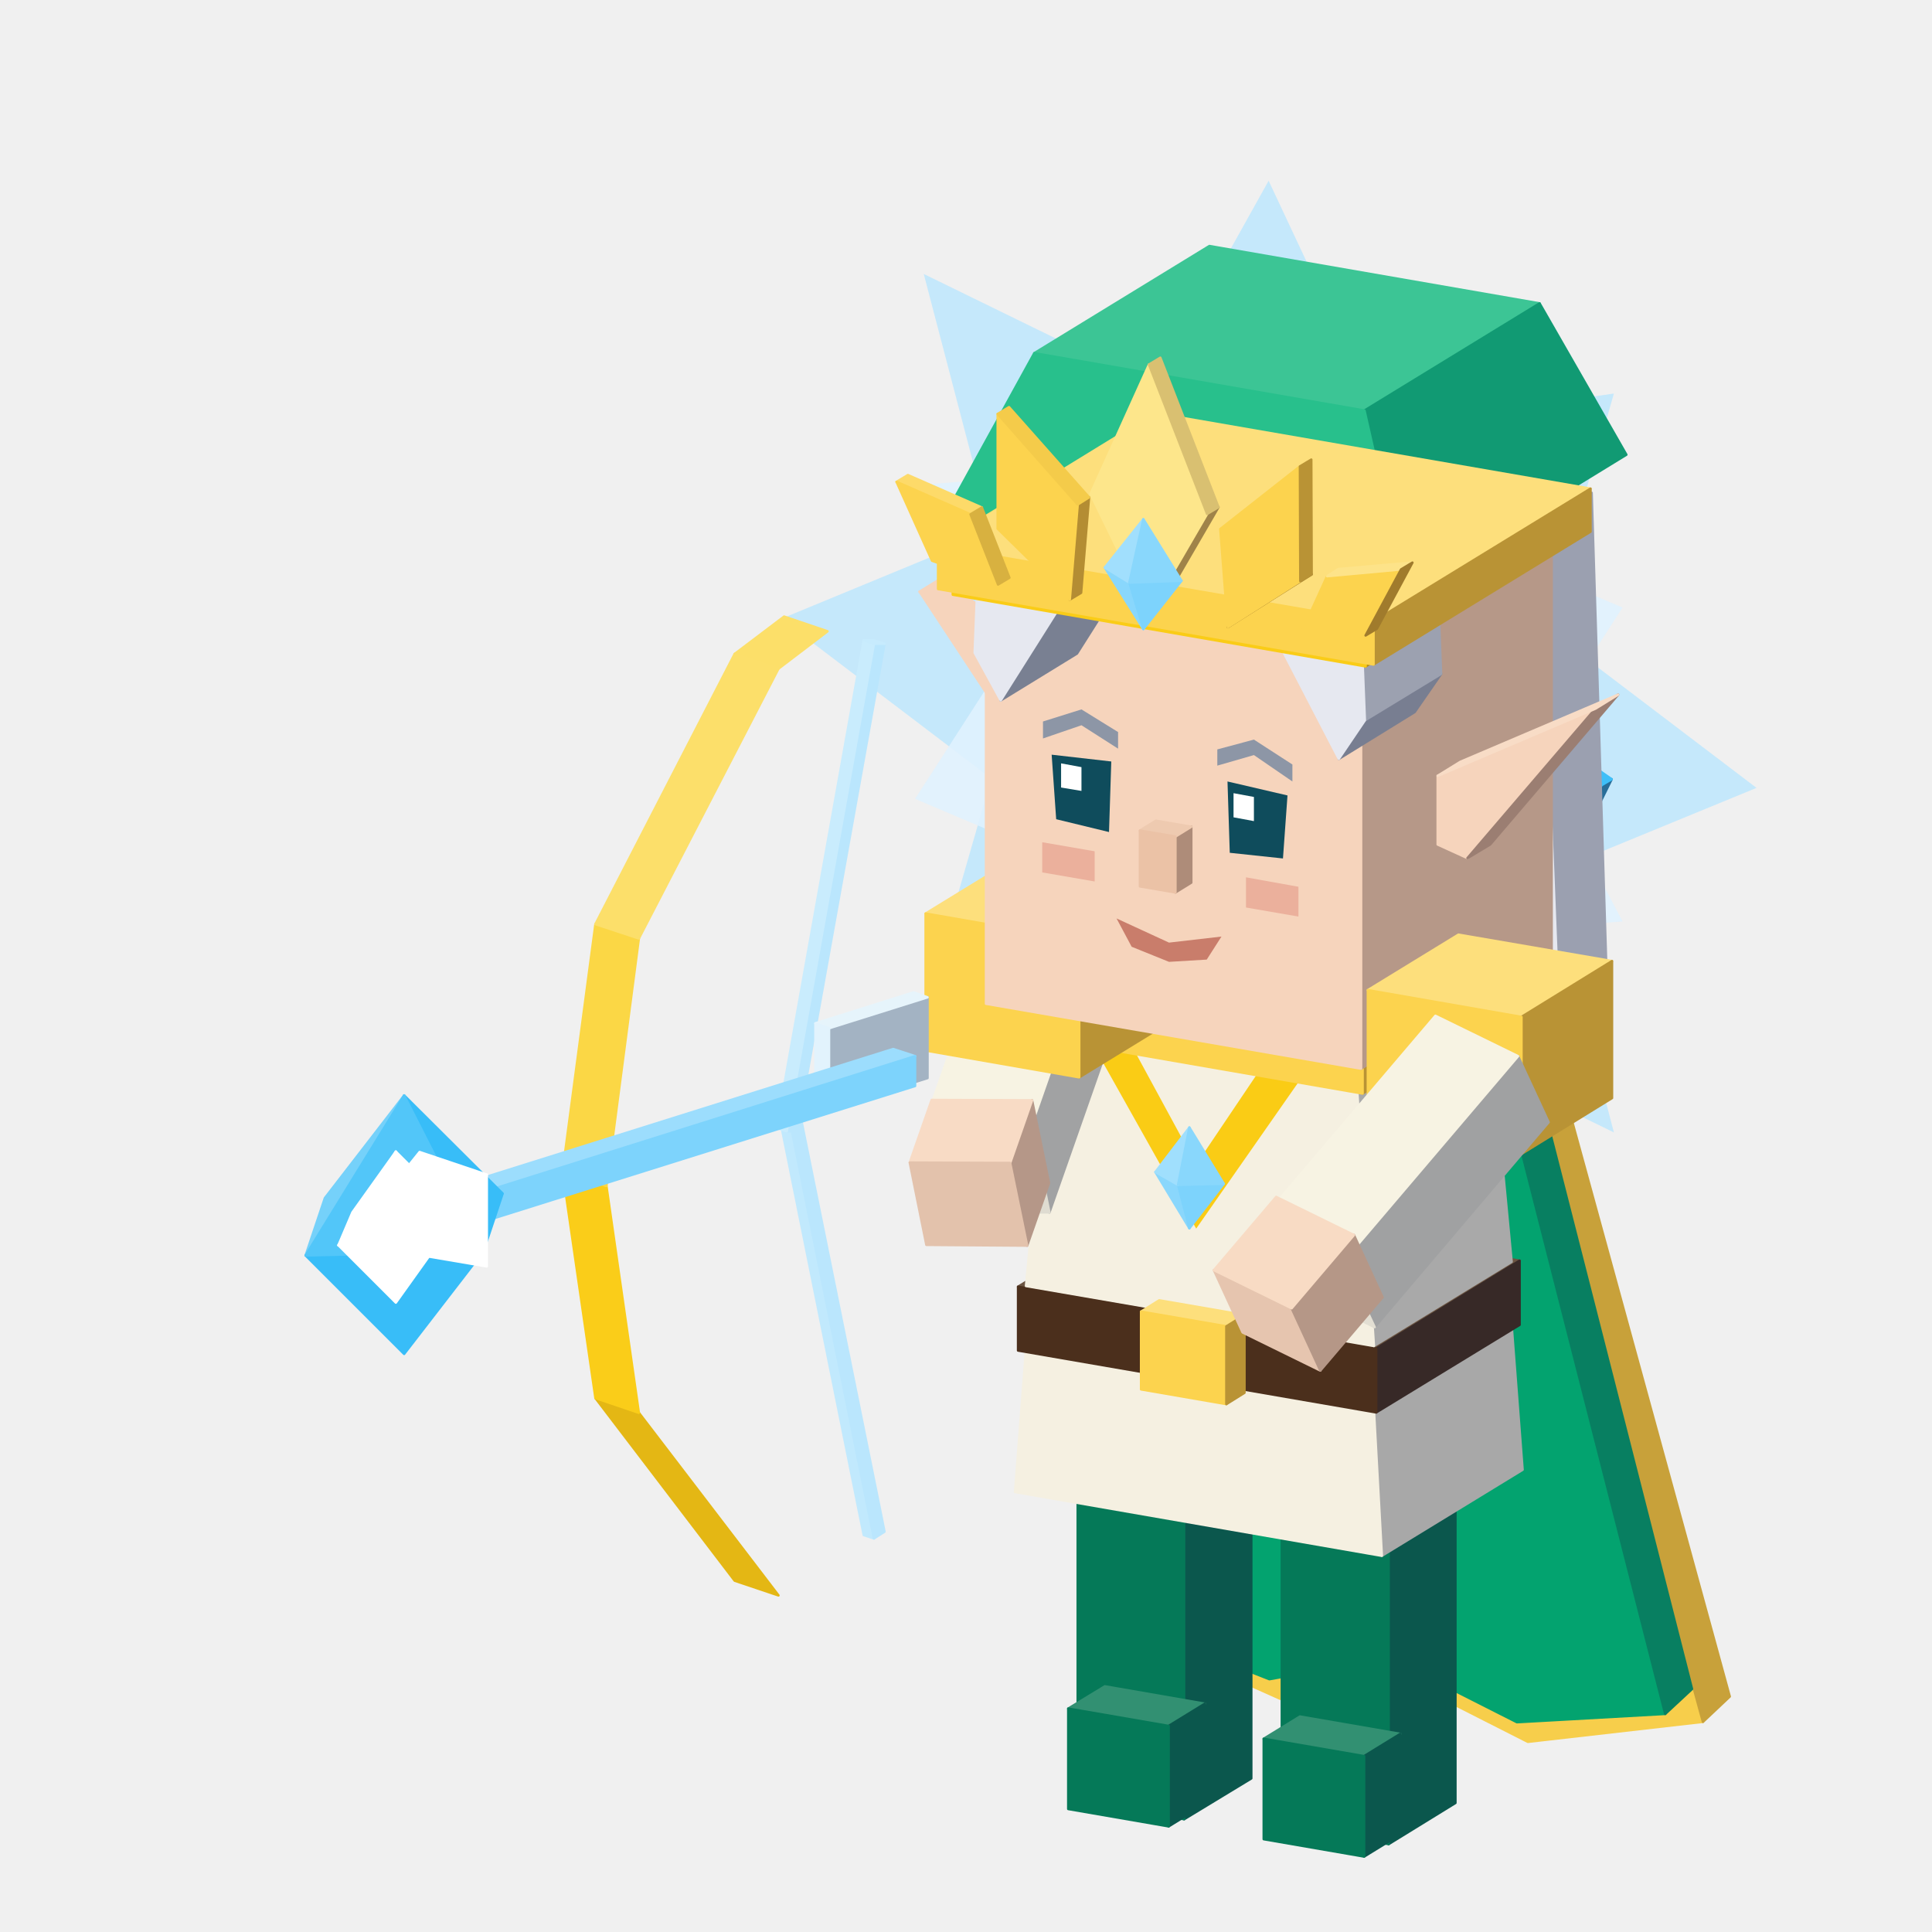
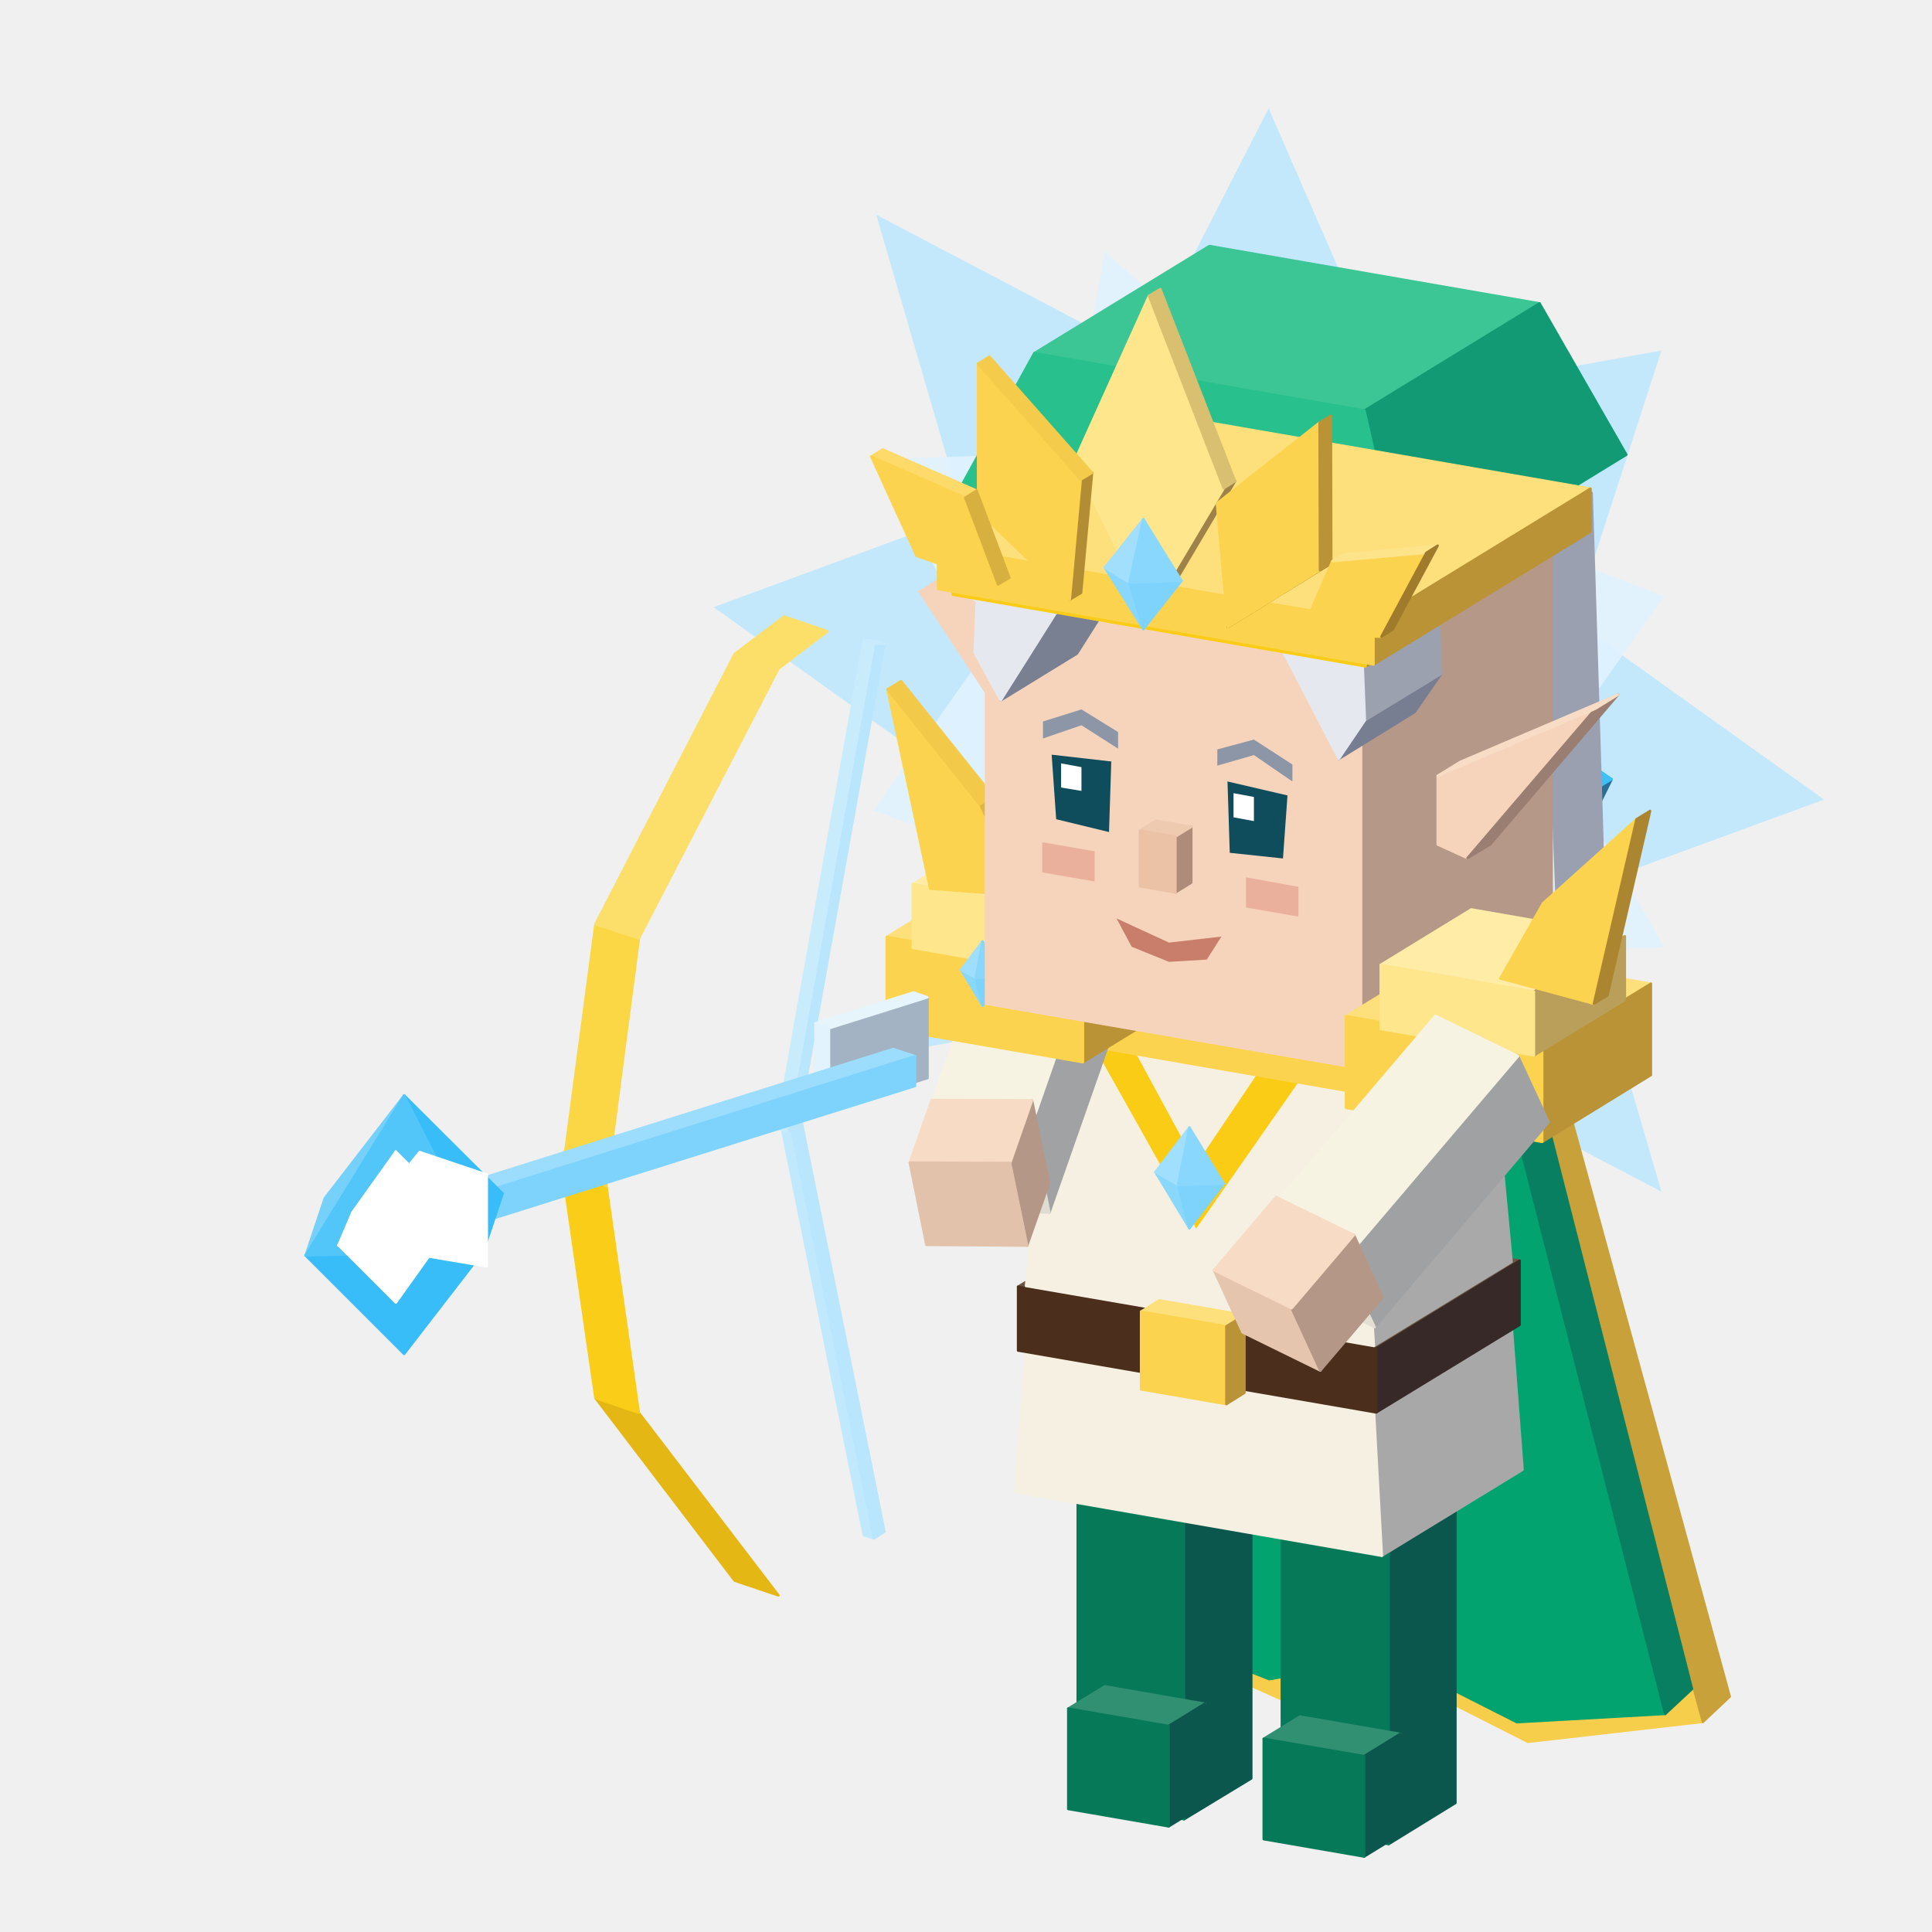
<svg xmlns="http://www.w3.org/2000/svg" width="512" height="512" viewBox="0 0 512 512" data-sprite="elves_elven_sentinel_veteran">
-   <polygon points="336.2,47.9 305.8,102.4 244.8,72.6 262.7,141.0 207.0,164.0 262.7,206.3 244.8,268.4 305.8,259.8 336.2,324.8 366.7,270.4 427.7,300.1 409.8,231.7 465.5,208.8 409.8,166.5 427.7,104.3 366.7,112.9" fill="#bae6fd" fill-opacity="0.8" />
-   <polygon points="297.4,79.3 287.0,125.1 242.5,128.6 266.6,174.3 242.5,211.7 287.0,230.6 297.4,280.0 336.2,260.9 375.1,293.5 385.5,247.6 430.0,244.2 405.9,198.4 430.0,161.0 385.5,142.2 375.1,92.7 336.2,111.8" fill="#e0f2fe" fill-opacity="0.9" />
+   <polygon points="336.2,28.7 302.8,94.0 232.2,56.9 255.4,136.5 189.1,160.9 255.4,208.2 232.2,279.8 302.8,267.2 336.2,344.0 369.7,278.8 440.3,315.8 417.1,236.2 483.4,211.9 417.1,164.5 440.3,92.9 369.7,105.6" fill="#bae6fd" fill-opacity="0.82" />
+   <polygon points="292.9,66.7 282.8,119.9 231.5,121.8 260.7,173.3 231.5,214.7 282.8,234.4 292.9,291.0 336.2,267.3 379.6,306.1 389.7,252.9 441.0,251.0 411.8,199.5 441.0,158.0 389.7,138.4 379.6,81.7 336.2,105.4" fill="#e0f2fe" fill-opacity="0.92" />
  <polygon points="290.8,428.5 339.3,450.2 371.2,444.5 404.9,461.6 451.3,456.3 396.9,257.8 313.5,243.3" fill="#f7ce4b" stroke="#f7ce4b" stroke-width="0.65" stroke-linejoin="round" />
  <polygon points="451.3,456.3 458.4,449.6 404.0,251.1 396.9,257.8" fill="#c8a13a" stroke="#c8a13a" stroke-width="0.65" stroke-linejoin="round" />
  <polygon points="396.9,257.8 404.0,251.1 320.6,236.7 313.5,243.3" fill="#fde182" stroke="#fde182" stroke-width="0.65" stroke-linejoin="round" />
  <polygon points="295.5,429.0 336.4,445.0 368.2,439.3 402.0,456.4 441.3,454.2 391.6,259.5 314.0,246.0" fill="#03a36f" stroke="#03a36f" stroke-width="0.65" stroke-linejoin="round" />
  <polygon points="441.3,454.2 448.4,447.6 398.7,252.8 391.6,259.5" fill="#087f61" stroke="#087f61" stroke-width="0.65" stroke-linejoin="round" />
  <polygon points="391.6,259.5 398.7,252.8 321.2,239.4 314.0,246.0" fill="#36b98a" stroke="#36b98a" stroke-width="0.65" stroke-linejoin="round" />
  <polygon points="368.0,488.7 385.7,477.8 385.7,388.3 368.0,399.1" fill="#0b574d" stroke="#0b574d" stroke-width="0.65" stroke-linejoin="round" />
  <polygon points="339.7,394.2 368.0,399.1 385.7,388.3 357.5,383.4" fill="#329072" stroke="#329072" stroke-width="0.65" stroke-linejoin="round" />
  <polygon points="339.7,483.8 368.0,488.7 368.0,399.1 339.7,394.2" fill="#057958" stroke="#057958" stroke-width="0.65" stroke-linejoin="round" />
  <polygon points="313.8,482.1 331.6,471.3 331.6,381.7 313.8,392.6" fill="#0b574d" stroke="#0b574d" stroke-width="0.65" stroke-linejoin="round" />
  <polygon points="285.6,387.7 313.8,392.6 331.6,381.7 303.3,376.8" fill="#329072" stroke="#329072" stroke-width="0.65" stroke-linejoin="round" />
  <polygon points="285.6,477.3 313.8,482.1 313.8,392.6 285.6,387.7" fill="#057958" stroke="#057958" stroke-width="0.65" stroke-linejoin="round" />
  <polygon points="334.9,460.8 361.5,465.4 371.1,459.5 344.5,454.9" fill="#329072" stroke="#329072" stroke-width="0.65" stroke-linejoin="round" />
  <polygon points="361.5,492.0 371.1,486.1 371.1,459.5 361.5,465.4" fill="#0b574d" stroke="#0b574d" stroke-width="0.65" stroke-linejoin="round" />
  <polygon points="334.9,487.4 361.5,492.0 361.5,465.4 334.9,460.8" fill="#057958" stroke="#057958" stroke-width="0.65" stroke-linejoin="round" />
  <polygon points="283.1,452.8 309.7,457.4 319.3,451.5 292.8,446.9" fill="#329072" stroke="#329072" stroke-width="0.65" stroke-linejoin="round" />
  <polygon points="309.7,484.0 319.3,478.1 319.3,451.5 309.7,457.4" fill="#0b574d" stroke="#0b574d" stroke-width="0.65" stroke-linejoin="round" />
  <polygon points="283.1,479.4 309.7,484.0 309.7,457.4 283.1,452.8" fill="#057958" stroke="#057958" stroke-width="0.65" stroke-linejoin="round" />
  <polygon points="377.3,303.5 390.5,295.4 424.2,227.3 411.0,235.3" fill="#403131" stroke="#403131" stroke-width="0.65" stroke-linejoin="round" />
  <polygon points="355.0,287.9 377.3,303.5 411.0,235.3 388.7,219.8" fill="#6c4327" stroke="#6c4327" stroke-width="0.65" stroke-linejoin="round" />
  <polygon points="388.7,219.8 411.0,235.3 424.2,227.3 401.9,211.7" fill="#6f472c" stroke="#6f472c" stroke-width="0.65" stroke-linejoin="round" />
  <polygon points="400.3,223.7 403.0,222.1 414.9,198.0 412.2,199.7" fill="#276e99" stroke="#276e99" stroke-width="0.65" stroke-linejoin="round" />
  <polygon points="395.7,220.5 400.3,223.7 412.2,199.7 407.6,196.5" fill="#39bdf8" stroke="#39bdf8" stroke-width="0.65" stroke-linejoin="round" />
  <polygon points="406.4,228.0 409.1,226.3 421.0,202.2 418.3,203.9" fill="#276e99" stroke="#276e99" stroke-width="0.65" stroke-linejoin="round" />
  <polygon points="401.8,224.8 406.4,228.0 418.3,203.9 413.7,200.7" fill="#39bdf8" stroke="#39bdf8" stroke-width="0.65" stroke-linejoin="round" />
  <polygon points="412.5,232.2 415.2,230.5 427.1,206.5 424.4,208.1" fill="#276e99" stroke="#276e99" stroke-width="0.65" stroke-linejoin="round" />
  <polygon points="407.9,229.0 412.5,232.2 424.4,208.1 419.8,205.0" fill="#39bdf8" stroke="#39bdf8" stroke-width="0.65" stroke-linejoin="round" />
  <polygon points="407.6,196.5 412.2,199.7 414.9,198.0 410.3,194.8" fill="#3ebff8" stroke="#3ebff8" stroke-width="0.65" stroke-linejoin="round" />
  <polygon points="413.7,200.7 418.3,203.9 421.0,202.2 416.4,199.1" fill="#3ebff8" stroke="#3ebff8" stroke-width="0.65" stroke-linejoin="round" />
  <polygon points="419.8,205.0 424.4,208.1 427.1,206.5 422.5,203.3" fill="#3ebff8" stroke="#3ebff8" stroke-width="0.65" stroke-linejoin="round" />
  <polygon points="302.8,260.9 414.2,280.2 408.6,138.7 307.2,121.1" fill="#e6e8f0" stroke="#e6e8f0" stroke-width="0.65" stroke-linejoin="round" />
  <polygon points="307.2,121.1 408.6,138.7 421.8,130.6 320.4,113.0" fill="#ebecef" stroke="#ebecef" stroke-width="0.65" stroke-linejoin="round" />
  <polygon points="414.2,280.2 426.2,272.9 421.8,130.6 408.6,138.7" fill="#9ba0b0" stroke="#9ba0b0" stroke-width="0.65" stroke-linejoin="round" />
  <polygon points="271.9,357.7 364.1,373.7 400.6,351.3 308.4,335.3" fill="#f7f2e3" stroke="#f7f2e3" stroke-width="0.65" stroke-linejoin="round" />
  <polygon points="366.2,412.3 403.5,389.5 400.6,351.3 364.1,373.7" fill="#a8a8a8" stroke="#a8a8a8" stroke-width="0.65" stroke-linejoin="round" />
  <polygon points="269.0,395.4 366.2,412.3 364.1,373.7 271.9,357.7" fill="#f5f0e1" stroke="#f5f0e1" stroke-width="0.65" stroke-linejoin="round" />
  <polygon points="269.8,341.0 364.7,357.4 402.7,334.1 307.8,317.7" fill="#6b5441" stroke="#6b5441" stroke-width="0.65" stroke-linejoin="round" />
  <polygon points="364.7,374.3 402.7,351.1 402.7,334.1 364.7,357.4" fill="#372927" stroke="#372927" stroke-width="0.65" stroke-linejoin="round" />
  <polygon points="269.8,357.9 364.7,374.3 364.7,357.4 269.8,341.0" fill="#4b2f1c" stroke="#4b2f1c" stroke-width="0.65" stroke-linejoin="round" />
  <polygon points="279.6,260.6 358.7,274.2 392.9,253.3 313.8,239.6" fill="#f7f2e3" stroke="#f7f2e3" stroke-width="0.65" stroke-linejoin="round" />
  <polygon points="364.1,356.7 400.6,334.4 392.9,253.3 358.7,274.2" fill="#a9a9a9" stroke="#a9a9a9" stroke-width="0.65" stroke-linejoin="round" />
  <polygon points="271.9,340.8 364.1,356.7 358.7,274.2 279.6,260.6" fill="#f5f0e1" stroke="#f5f0e1" stroke-width="0.65" stroke-linejoin="round" />
  <polygon points="302.4,347.6 325.0,351.5 329.8,348.5 307.2,344.6" fill="#fddf7c" stroke="#fddf7c" stroke-width="0.65" stroke-linejoin="round" />
  <polygon points="302.4,368.2 325.0,372.1 325.0,351.5 302.4,347.6" fill="#fcd34e" stroke="#fcd34e" stroke-width="0.65" stroke-linejoin="round" />
  <polygon points="325.0,372.1 329.8,369.1 329.8,348.5 325.0,351.5" fill="#b99335" stroke="#b99335" stroke-width="0.65" stroke-linejoin="round" />
  <polygon points="285.4,269.3 317.0,325.6 348.7,280.2 337.4,278.3 317.0,308.6 296.7,271.2" fill="#facc15" />
  <polygon points="315.2,325.5 312.2,314.0 306.2,310.6" fill="#8ad7fc" stroke="#8ad7fc" stroke-width="0.65" stroke-linejoin="round" />
  <polygon points="315.2,325.5 324.3,313.7 312.2,314.0" fill="#7dd3fc" stroke="#7dd3fc" stroke-width="0.65" stroke-linejoin="round" />
  <polygon points="315.2,298.8 306.2,310.6 312.2,314.0" fill="#a0dffd" stroke="#a0dffd" stroke-width="0.65" stroke-linejoin="round" />
  <polygon points="315.2,298.8 312.2,314.0 324.3,313.7" fill="#89d7fc" stroke="#89d7fc" stroke-width="0.65" stroke-linejoin="round" />
  <polygon points="274.1,259.0 361.1,274.0 398.4,251.2 311.4,236.2" fill="#fddf7c" stroke="#fddf7c" stroke-width="0.65" stroke-linejoin="round" />
  <polygon points="361.1,289.8 398.4,266.9 398.4,251.2 361.1,274.0" fill="#b99335" stroke="#b99335" stroke-width="0.65" stroke-linejoin="round" />
  <polygon points="274.1,274.7 361.1,289.8 361.1,274.0 274.1,259.0" fill="#fcd34e" stroke="#fcd34e" stroke-width="0.65" stroke-linejoin="round" />
  <polygon points="273.4,298.1 278.1,321.3 294.4,274.8 289.7,251.5" fill="#a1a2a3" stroke="#a1a2a3" stroke-width="0.65" stroke-linejoin="round" />
  <polygon points="245.0,297.9 273.4,298.1 289.7,251.5 261.3,251.4" fill="#f7f3e3" stroke="#f7f3e3" stroke-width="0.65" stroke-linejoin="round" />
  <polygon points="249.8,321.2 278.1,321.3 273.4,298.1 245.0,297.9" fill="#dfdcd1" stroke="#dfdcd1" stroke-width="0.65" stroke-linejoin="round" />
-   <polygon points="245.3,242.1 286.0,249.2 310.0,234.5 269.3,227.4" fill="#fddf7c" stroke="#fddf7c" stroke-width="0.65" stroke-linejoin="round" />
-   <polygon points="286.0,285.5 310.0,270.8 310.0,234.5 286.0,249.2" fill="#b99335" stroke="#b99335" stroke-width="0.65" stroke-linejoin="round" />
-   <polygon points="245.3,278.4 286.0,285.5 286.0,249.2 245.3,242.1" fill="#fcd34e" stroke="#fcd34e" stroke-width="0.65" stroke-linejoin="round" />
+   <polygon points="235.0,248.3 287.0,257.3 315.8,239.6 263.8,230.6" fill="#fddf7c" stroke="#fddf7c" stroke-width="0.65" stroke-linejoin="round" />
+   <polygon points="287.0,281.5 315.8,263.8 315.8,239.6 287.0,257.3" fill="#b99335" stroke="#b99335" stroke-width="0.65" stroke-linejoin="round" />
+   <polygon points="235.0,272.5 287.0,281.5 287.0,257.3 235.0,248.3" fill="#fcd34e" stroke="#fcd34e" stroke-width="0.65" stroke-linejoin="round" />
+   <polygon points="241.9,234.3 282.6,241.3 306.6,226.6 265.9,219.6" fill="#feeca7" stroke="#feeca7" stroke-width="0.65" stroke-linejoin="round" />
+   <polygon points="282.6,258.3 306.6,243.5 306.6,226.6 282.6,241.3" fill="#ba9f5b" stroke="#ba9f5b" stroke-width="0.65" stroke-linejoin="round" />
+   <polygon points="241.9,251.2 282.6,258.3 282.6,241.3 241.9,234.3" fill="#fde68b" stroke="#fde68b" stroke-width="0.65" stroke-linejoin="round" />
+   <polygon points="260.0,213.7 235.2,182.7 246.5,235.5 271.3,237.4" fill="#fcd34e" stroke="#fcd34e" stroke-width="0.65" stroke-linejoin="round" />
+   <polygon points="260.0,213.7 263.6,211.5 238.8,180.5 235.2,182.7" fill="#f2c949" stroke="#f2c949" stroke-width="0.65" stroke-linejoin="round" />
+   <polygon points="271.3,237.4 274.9,235.2 263.6,211.5 260.0,213.7" fill="#dfb743" stroke="#dfb743" stroke-width="0.65" stroke-linejoin="round" />
+   <polygon points="260.4,266.5 258.6,259.1 254.7,257.0" fill="#8ad7fc" stroke="#8ad7fc" stroke-width="0.65" stroke-linejoin="round" />
+   <polygon points="260.4,266.5 266.0,259.0 258.6,259.1" fill="#7dd3fc" stroke="#7dd3fc" stroke-width="0.65" stroke-linejoin="round" />
+   <polygon points="260.4,249.5 254.7,257.0 258.6,259.1" fill="#9fdffd" stroke="#9fdffd" stroke-width="0.65" stroke-linejoin="round" />
+   <polygon points="260.4,249.5 258.6,259.1 266.0,259.0" fill="#89d7fc" stroke="#89d7fc" stroke-width="0.65" stroke-linejoin="round" />
  <polygon points="285.5,189.0 291.5,185.4 249.7,153.1 243.7,156.8" fill="#f6d4bc" stroke="#f6d4bc" stroke-width="0.65" stroke-linejoin="round" />
  <polygon points="285.5,207.3 291.5,203.6 291.5,185.4 285.5,189.0" fill="#b69888" stroke="#b69888" stroke-width="0.65" stroke-linejoin="round" />
  <polygon points="285.5,189.0 243.7,156.8 277.5,208.1 285.5,207.3" fill="#f6d4bc" stroke="#f6d4bc" stroke-width="0.65" stroke-linejoin="round" />
  <polygon points="261.3,152.3 360.7,169.5 411.2,138.6 311.8,121.4" fill="#f7dac3" stroke="#f7dac3" stroke-width="0.65" stroke-linejoin="round" />
  <polygon points="360.7,283.2 411.2,252.3 411.2,138.6 360.7,169.5" fill="#b69888" stroke="#b69888" stroke-width="0.65" stroke-linejoin="round" />
  <polygon points="261.3,266.0 360.7,283.2 360.7,169.5 261.3,152.3" fill="#f6d4bc" stroke="#f6d4bc" stroke-width="0.65" stroke-linejoin="round" />
  <polygon points="381.0,223.8 388.9,227.4 422.8,187.8 381.0,205.6" fill="#f6d4bc" stroke="#f6d4bc" stroke-width="0.65" stroke-linejoin="round" />
  <polygon points="388.9,227.4 394.9,223.8 428.8,184.1 422.8,187.8" fill="#9b7e72" stroke="#9b7e72" stroke-width="0.65" stroke-linejoin="round" />
  <polygon points="422.8,187.8 428.8,184.1 387.0,201.9 381.0,205.6" fill="#f8dcc6" stroke="#f8dcc6" stroke-width="0.65" stroke-linejoin="round" />
  <polygon points="276.2,231.2 290.1,233.6 290.1,225.6 276.2,223.2" fill="#ebb09c" />
  <polygon points="278.7,200.0 294.5,201.8 293.9,220.5 279.9,217.1" fill="#0f4c5c" />
  <polygon points="330.2,240.5 344.1,242.9 344.1,235.0 330.2,232.5" fill="#ebb09c" />
  <polygon points="325.3,207.1 341.2,210.8 340.0,227.5 325.9,226.0" fill="#0f4c5c" />
  <polygon points="295.9,243.4 309.8,249.8 323.7,248.2 319.8,254.3 309.8,254.9 299.9,250.9" fill="#c97d6b" />
  <polygon points="281.2,208.7 286.6,209.6 286.6,203.3 281.2,202.3" fill="#ffffff" />
  <polygon points="276.4,195.7 286.6,192.2 296.3,198.4 296.3,194.0 286.6,188.0 276.4,191.2" fill="#8d96a6" />
  <polygon points="326.9,216.6 332.3,217.6 332.3,211.2 326.9,210.2" fill="#ffffff" />
  <polygon points="322.6,202.9 332.3,200.1 342.5,207.1 342.5,202.6 332.3,196.0 322.6,198.6" fill="#8d96a6" />
  <polygon points="265.2,185.6 285.4,173.2 306.3,140.2 286.1,152.5" fill="#798092" stroke="#798092" stroke-width="0.65" stroke-linejoin="round" />
  <polygon points="286.1,152.5 306.3,140.2 279.5,135.5 259.3,147.9" fill="#ebecef" stroke="#ebecef" stroke-width="0.65" stroke-linejoin="round" />
  <polygon points="258.3,173.0 265.2,185.6 286.1,152.5 259.3,147.9" fill="#e6e8f0" stroke="#e6e8f0" stroke-width="0.65" stroke-linejoin="round" />
  <polygon points="354.8,201.1 374.9,188.7 381.9,178.6 361.7,190.9" fill="#787e91" stroke="#787e91" stroke-width="0.65" stroke-linejoin="round" />
  <polygon points="360.7,165.4 380.9,153.1 354.1,148.4 333.9,160.8" fill="#ebecef" stroke="#ebecef" stroke-width="0.65" stroke-linejoin="round" />
  <polygon points="361.7,190.9 381.9,178.6 380.9,153.1 360.7,165.4" fill="#9ca1b0" stroke="#9ca1b0" stroke-width="0.65" stroke-linejoin="round" />
  <polygon points="354.8,201.1 361.7,190.9 360.7,165.4 333.9,160.8" fill="#e6e8f0" stroke="#e6e8f0" stroke-width="0.65" stroke-linejoin="round" />
  <polygon points="311.5,236.5 315.7,233.9 315.7,219.1 311.5,221.7" fill="#ae8c79" stroke="#ae8c79" stroke-width="0.65" stroke-linejoin="round" />
  <polygon points="302.1,220.1 311.5,221.7 315.7,219.1 306.3,217.5" fill="#eecab0" stroke="#eecab0" stroke-width="0.65" stroke-linejoin="round" />
  <polygon points="302.1,234.9 311.5,236.5 311.5,221.7 302.1,220.1" fill="#ebc2a6" stroke="#ebc2a6" stroke-width="0.65" stroke-linejoin="round" />
  <polygon points="261.2,131.0 364.6,148.9 416.1,117.4 312.7,99.5" fill="#ebecef" stroke="#ebecef" stroke-width="0.65" stroke-linejoin="round" />
  <polygon points="364.6,173.9 416.1,142.4 416.1,117.4 364.6,148.9" fill="#999ead" stroke="#999ead" stroke-width="0.65" stroke-linejoin="round" />
  <polygon points="261.2,156.0 364.6,173.9 364.6,148.9 261.2,131.0" fill="#e6e8f0" stroke="#e6e8f0" stroke-width="0.65" stroke-linejoin="round" />
  <polygon points="252.5,147.4 361.9,166.3 416.4,133.0 307.0,114.0" fill="#fbda54" stroke="#fbda54" stroke-width="0.65" stroke-linejoin="round" />
  <polygon points="361.9,176.6 416.4,143.2 416.4,133.0 361.9,166.3" fill="#b88e12" stroke="#b88e12" stroke-width="0.65" stroke-linejoin="round" />
  <polygon points="252.5,157.6 361.9,176.6 361.9,166.3 252.5,147.4" fill="#facc17" stroke="#facc17" stroke-width="0.65" stroke-linejoin="round" />
  <polygon points="274.1,93.6 361.6,108.8 408.0,80.4 320.5,65.2" fill="#3cc595" stroke="#3cc595" stroke-width="0.65" stroke-linejoin="round" />
  <polygon points="372.4,156.4 431.0,120.5 408.0,80.4 361.6,108.8" fill="#119a73" stroke="#119a73" stroke-width="0.65" stroke-linejoin="round" />
  <polygon points="251.1,135.4 372.4,156.4 361.6,108.8 274.1,93.6" fill="#28c08c" stroke="#28c08c" stroke-width="0.65" stroke-linejoin="round" />
  <polygon points="307.0,122.4 312.0,119.3 264.3,134.9 259.2,138.0" fill="#fcdf6b" stroke="#fcdf6b" stroke-width="0.65" stroke-linejoin="round" />
  <polygon points="307.0,122.4 259.2,138.0 289.1,162.7 307.0,157.7 324.9,168.9 354.7,154.5" fill="#facc17" stroke="#facc17" stroke-width="0.65" stroke-linejoin="round" />
  <polygon points="354.7,154.5 359.8,151.5 312.0,119.3 307.0,122.4" fill="#facf21" stroke="#facf21" stroke-width="0.65" stroke-linejoin="round" />
  <polygon points="306.0,165.9 302.4,154.8 296.9,151.0" fill="#e3f3fe" stroke="#e3f3fe" stroke-width="0.65" stroke-linejoin="round" />
  <polygon points="306.0,165.9 315.0,154.1 302.4,154.8" fill="#e0f2fe" stroke="#e0f2fe" stroke-width="0.65" stroke-linejoin="round" />
  <polygon points="306.0,139.3 296.9,151.0 302.4,154.8" fill="#e9f6fe" stroke="#e9f6fe" stroke-width="0.65" stroke-linejoin="round" />
  <polygon points="306.0,139.3 302.4,154.8 315.0,154.1" fill="#e3f3fe" stroke="#e3f3fe" stroke-width="0.65" stroke-linejoin="round" />
  <polygon points="248.6,144.8 364.0,164.7 421.5,129.5 306.1,109.5" fill="#fddf7c" stroke="#fddf7c" stroke-width="0.65" stroke-linejoin="round" />
  <polygon points="364.0,176.1 421.5,140.9 421.5,129.5 364.0,164.7" fill="#b99335" stroke="#b99335" stroke-width="0.65" stroke-linejoin="round" />
  <polygon points="248.6,156.1 364.0,176.1 364.0,164.7 248.6,144.8" fill="#fcd34e" stroke="#fcd34e" stroke-width="0.65" stroke-linejoin="round" />
-   <polygon points="304.5,162.7 307.5,160.9 322.9,134.4 319.9,136.2" fill="#9f8349" stroke="#9f8349" stroke-width="0.65" stroke-linejoin="round" />
-   <polygon points="304.5,162.7 319.9,136.2 304.5,96.6 289.0,130.9" fill="#fde68b" stroke="#fde68b" stroke-width="0.65" stroke-linejoin="round" />
-   <polygon points="319.9,136.2 322.9,134.4 307.5,94.8 304.5,96.6" fill="#d9c071" stroke="#d9c071" stroke-width="0.65" stroke-linejoin="round" />
-   <polygon points="283.5,158.9 286.5,157.1 288.6,131.8 285.6,133.7" fill="#b48d33" stroke="#b48d33" stroke-width="0.65" stroke-linejoin="round" />
-   <polygon points="283.5,158.9 285.6,133.7 264.4,109.7 264.4,140.1" fill="#fcd34e" stroke="#fcd34e" stroke-width="0.65" stroke-linejoin="round" />
-   <polygon points="285.6,133.7 288.6,131.8 267.4,107.9 264.4,109.7" fill="#f4cb4a" stroke="#f4cb4a" stroke-width="0.65" stroke-linejoin="round" />
-   <polygon points="325.4,166.2 328.4,164.3 347.6,152.2 344.6,154.0" fill="#9b762a" stroke="#9b762a" stroke-width="0.65" stroke-linejoin="round" />
-   <polygon points="325.4,166.2 344.6,154.0 344.5,123.6 323.4,140.2" fill="#fcd34e" stroke="#fcd34e" stroke-width="0.65" stroke-linejoin="round" />
-   <polygon points="344.6,154.0 347.6,152.2 347.5,121.8 344.5,123.6" fill="#b99335" stroke="#b99335" stroke-width="0.65" stroke-linejoin="round" />
-   <polygon points="257.2,136.3 260.2,134.5 240.6,125.9 237.6,127.7" fill="#fdda69" stroke="#fdda69" stroke-width="0.65" stroke-linejoin="round" />
-   <polygon points="264.5,154.9 257.2,136.3 237.6,127.7 247.0,148.6" fill="#fcd34e" stroke="#fcd34e" stroke-width="0.65" stroke-linejoin="round" />
-   <polygon points="264.5,154.9 267.5,153.1 260.2,134.5 257.2,136.3" fill="#d8b140" stroke="#d8b140" stroke-width="0.65" stroke-linejoin="round" />
-   <polygon points="344.4,168.7 361.9,168.4 371.3,150.9 351.7,152.7" fill="#fcd34e" stroke="#fcd34e" stroke-width="0.65" stroke-linejoin="round" />
-   <polygon points="371.3,150.9 374.3,149.1 354.7,150.8 351.7,152.7" fill="#fde389" stroke="#fde389" stroke-width="0.65" stroke-linejoin="round" />
-   <polygon points="361.9,168.4 364.9,166.6 374.3,149.1 371.3,150.9" fill="#a07b2c" stroke="#a07b2c" stroke-width="0.65" stroke-linejoin="round" />
+   <polygon points="304.5,162.7 307.5,160.9 327.3,127.5 324.3,129.4" fill="#9f8249" stroke="#9f8249" stroke-width="0.65" stroke-linejoin="round" />
+   <polygon points="304.5,162.7 324.3,129.4 304.5,78.4 284.6,122.5" fill="#fde68b" stroke="#fde68b" stroke-width="0.65" stroke-linejoin="round" />
+   <polygon points="324.3,129.4 327.3,127.5 307.5,76.6 304.5,78.4" fill="#d9c071" stroke="#d9c071" stroke-width="0.65" stroke-linejoin="round" />
+   <polygon points="283.5,158.9 286.5,157.1 289.4,125.3 286.4,127.1" fill="#b38d33" stroke="#b38d33" stroke-width="0.65" stroke-linejoin="round" />
+   <polygon points="283.5,158.9 286.4,127.1 259.2,96.4 259.2,135.4" fill="#fcd34e" stroke="#fcd34e" stroke-width="0.65" stroke-linejoin="round" />
+   <polygon points="286.4,127.1 289.4,125.3 262.2,94.5 259.2,96.4" fill="#f4cb4a" stroke="#f4cb4a" stroke-width="0.65" stroke-linejoin="round" />
+   <polygon points="325.4,166.2 328.4,164.3 352.8,149.3 349.8,151.1" fill="#9b762a" stroke="#9b762a" stroke-width="0.65" stroke-linejoin="round" />
+   <polygon points="325.4,166.2 349.8,151.1 349.7,112.0 322.5,133.4" fill="#fcd34e" stroke="#fcd34e" stroke-width="0.65" stroke-linejoin="round" />
+   <polygon points="349.8,151.1 352.8,149.3 352.7,110.2 349.7,112.0" fill="#b99335" stroke="#b99335" stroke-width="0.65" stroke-linejoin="round" />
+   <polygon points="255.8,131.9 258.8,130.0 233.9,119.1 230.9,121.0" fill="#fdda69" stroke="#fdda69" stroke-width="0.65" stroke-linejoin="round" />
+   <polygon points="264.5,154.9 255.8,131.9 230.9,121.0 242.9,147.3" fill="#fcd34e" stroke="#fcd34e" stroke-width="0.65" stroke-linejoin="round" />
+   <polygon points="264.5,154.9 267.5,153.1 258.8,130.0 255.8,131.9" fill="#d7b040" stroke="#d7b040" stroke-width="0.65" stroke-linejoin="round" />
+   <polygon points="344.4,168.7 366.1,168.7 378.0,146.5 353.1,148.7" fill="#fcd34e" stroke="#fcd34e" stroke-width="0.65" stroke-linejoin="round" />
+   <polygon points="378.0,146.5 381.0,144.6 356.1,146.9 353.1,148.7" fill="#fde389" stroke="#fde389" stroke-width="0.65" stroke-linejoin="round" />
+   <polygon points="366.1,168.7 369.1,166.8 381.0,144.6 378.0,146.5" fill="#a07b2c" stroke="#a07b2c" stroke-width="0.65" stroke-linejoin="round" />
  <polygon points="303.0,166.7 299.3,154.4 292.8,150.4" fill="#89d7fc" stroke="#89d7fc" stroke-width="0.65" stroke-linejoin="round" />
  <polygon points="303.0,137.6 292.8,150.4 299.3,154.4" fill="#a1dffd" stroke="#a1dffd" stroke-width="0.65" stroke-linejoin="round" />
  <polygon points="303.0,166.7 313.1,153.9 299.3,154.4" fill="#7dd3fc" stroke="#7dd3fc" stroke-width="0.65" stroke-linejoin="round" />
  <polygon points="303.0,137.6 299.3,154.4 313.1,153.9" fill="#89d7fc" stroke="#89d7fc" stroke-width="0.65" stroke-linejoin="round" />
-   <polygon points="362.5,262.4 403.2,269.5 427.2,254.7 386.5,247.7" fill="#fddf7c" stroke="#fddf7c" stroke-width="0.65" stroke-linejoin="round" />
-   <polygon points="403.2,305.8 427.2,291.0 427.2,254.7 403.2,269.5" fill="#b99335" stroke="#b99335" stroke-width="0.65" stroke-linejoin="round" />
-   <polygon points="362.5,298.7 403.2,305.8 403.2,269.5 362.5,262.4" fill="#fcd34e" stroke="#fcd34e" stroke-width="0.65" stroke-linejoin="round" />
+   <polygon points="356.7,269.3 408.7,278.3 437.5,260.7 385.5,251.7" fill="#fddf7c" stroke="#fddf7c" stroke-width="0.65" stroke-linejoin="round" />
+   <polygon points="408.7,302.6 437.5,284.9 437.5,260.7 408.7,278.3" fill="#b99335" stroke="#b99335" stroke-width="0.65" stroke-linejoin="round" />
+   <polygon points="356.7,293.6 408.7,302.6 408.7,278.3 356.7,269.3" fill="#fcd34e" stroke="#fcd34e" stroke-width="0.65" stroke-linejoin="round" />
+   <polygon points="365.9,255.7 406.5,262.8 430.6,248.1 389.9,241.0" fill="#feeca7" stroke="#feeca7" stroke-width="0.65" stroke-linejoin="round" />
+   <polygon points="406.5,279.7 430.6,265.0 430.6,248.1 406.5,262.8" fill="#ba9f5b" stroke="#ba9f5b" stroke-width="0.65" stroke-linejoin="round" />
+   <polygon points="365.9,272.7 406.5,279.7 406.5,262.8 365.9,255.7" fill="#fde68b" stroke="#fde68b" stroke-width="0.65" stroke-linejoin="round" />
+   <polygon points="397.6,259.3 422.4,266.0 433.7,217.1 408.9,239.4" fill="#fcd34e" stroke="#fcd34e" stroke-width="0.65" stroke-linejoin="round" />
+   <polygon points="422.4,266.0 426.0,263.8 437.3,214.9 433.7,217.1" fill="#ab8530" stroke="#ab8530" stroke-width="0.65" stroke-linejoin="round" />
+   <polygon points="382.1,287.5 380.3,280.2 376.4,278.1" fill="#8ad7fc" stroke="#8ad7fc" stroke-width="0.65" stroke-linejoin="round" />
+   <polygon points="382.1,287.5 387.7,280.0 380.3,280.2" fill="#7dd3fc" stroke="#7dd3fc" stroke-width="0.65" stroke-linejoin="round" />
+   <polygon points="382.1,270.6 376.4,278.1 380.3,280.2" fill="#9fdffd" stroke="#9fdffd" stroke-width="0.65" stroke-linejoin="round" />
+   <polygon points="382.1,270.6 380.3,280.2 387.7,280.0" fill="#89d7fc" stroke="#89d7fc" stroke-width="0.65" stroke-linejoin="round" />
  <polygon points="267.7,308.2 272.2,330.1 278.0,313.5 273.5,291.6" fill="#b59788" stroke="#b59788" stroke-width="0.65" stroke-linejoin="round" />
  <polygon points="241.1,308.1 267.7,308.2 273.5,291.6 246.9,291.5" fill="#f8dbc5" stroke="#f8dbc5" stroke-width="0.65" stroke-linejoin="round" />
  <polygon points="245.5,329.9 272.2,330.1 267.7,308.2 241.1,308.1" fill="#e3c2ac" stroke="#e3c2ac" stroke-width="0.65" stroke-linejoin="round" />
  <polygon points="356.1,334.2 364.3,351.7 410.4,297.4 402.3,279.9" fill="#a0a1a2" stroke="#a0a1a2" stroke-width="0.65" stroke-linejoin="round" />
  <polygon points="334.2,323.5 356.1,334.2 402.3,279.9 380.4,269.2" fill="#f7f3e3" stroke="#f7f3e3" stroke-width="0.65" stroke-linejoin="round" />
  <polygon points="342.4,341.0 364.3,351.7 356.1,334.2 334.2,323.5" fill="#e3dfd3" stroke="#e3dfd3" stroke-width="0.65" stroke-linejoin="round" />
  <polygon points="329.3,353.1 349.9,363.2 342.3,346.7 321.7,336.6" fill="#e6c5af" stroke="#e6c5af" stroke-width="0.65" stroke-linejoin="round" />
  <polygon points="342.3,346.7 349.9,363.2 366.4,343.8 358.8,327.3" fill="#b59787" stroke="#b59787" stroke-width="0.65" stroke-linejoin="round" />
  <polygon points="321.7,336.6 342.3,346.7 358.8,327.3 338.2,317.2" fill="#f8dbc4" stroke="#f8dbc4" stroke-width="0.65" stroke-linejoin="round" />
  <polygon points="228.9,406.8 231.6,407.7 208.5,293.0 205.8,292.1" fill="#c1e9fd" stroke="#c1e9fd" stroke-width="0.65" stroke-linejoin="round" />
  <polygon points="231.6,407.7 234.4,405.9 211.2,291.2 208.5,293.0" fill="#bae6fd" stroke="#bae6fd" stroke-width="0.65" stroke-linejoin="round" />
  <polygon points="205.8,292.1 208.5,293.0 211.2,291.2 208.5,290.3" fill="#cdedfe" stroke="#cdedfe" stroke-width="0.65" stroke-linejoin="round" />
  <polygon points="208.5,299.8 211.2,299.8 234.4,170.6 231.6,170.6" fill="#bae6fd" stroke="#bae6fd" stroke-width="0.65" stroke-linejoin="round" />
  <polygon points="205.8,298.9 208.5,299.8 231.6,170.6 228.9,169.7" fill="#c9ecfd" stroke="#c9ecfd" stroke-width="0.65" stroke-linejoin="round" />
  <polygon points="228.9,169.7 231.6,170.6 234.4,170.6 231.6,169.7" fill="#c7ebfd" stroke="#c7ebfd" stroke-width="0.65" stroke-linejoin="round" />
  <polygon points="169.3,374.4 157.8,370.5 194.7,418.9 206.3,422.8" fill="#e4b714" stroke="#e4b714" stroke-width="0.65" stroke-linejoin="round" />
  <polygon points="160.7,314.3 149.1,310.4 157.8,370.5 169.3,374.4" fill="#facd19" stroke="#facd19" stroke-width="0.65" stroke-linejoin="round" />
  <polygon points="219.3,167.3 207.8,163.4 194.7,173.3 206.3,177.2" fill="#fcdf69" stroke="#fcdf69" stroke-width="0.65" stroke-linejoin="round" />
  <polygon points="169.3,248.7 157.8,244.9 149.1,310.4 160.7,314.3" fill="#fbd745" stroke="#fbd745" stroke-width="0.65" stroke-linejoin="round" />
  <polygon points="206.3,177.2 194.7,173.3 157.8,244.9 169.3,248.7" fill="#fcdf6a" stroke="#fcdf6a" stroke-width="0.65" stroke-linejoin="round" />
  <polygon points="219.7,293.9 245.8,285.7 245.8,264.3 219.7,272.5" fill="#a3b3c3" stroke="#a3b3c3" stroke-width="0.65" stroke-linejoin="round" />
  <polygon points="216.1,271.2 219.7,272.5 245.8,264.3 242.1,263.0" fill="#e6f4fb" stroke="#e6f4fb" stroke-width="0.65" stroke-linejoin="round" />
  <polygon points="216.1,292.7 219.7,293.9 219.7,272.5 216.1,271.2" fill="#e2f3fd" stroke="#e2f3fd" stroke-width="0.65" stroke-linejoin="round" />
  <polygon points="115.1,316.2 120.8,318.2 242.5,279.9 236.7,278.0" fill="#9cddfd" stroke="#9cddfd" stroke-width="0.65" stroke-linejoin="round" />
  <polygon points="120.8,326.0 242.5,287.8 242.5,279.9 120.8,318.2" fill="#7dd3fc" stroke="#7dd3fc" stroke-width="0.65" stroke-linejoin="round" />
  <polygon points="115.1,324.1 120.8,326.0 120.8,318.2 115.1,316.2" fill="#93dafd" stroke="#93dafd" stroke-width="0.65" stroke-linejoin="round" />
  <polygon points="107.1,290.3 128.1,331.6 133.2,316.3" fill="#38bdf8" stroke="#38bdf8" stroke-width="0.65" stroke-linejoin="round" />
  <polygon points="107.1,290.3 86.1,317.5 81.0,332.7" fill="#75d1fa" stroke="#75d1fa" stroke-width="0.65" stroke-linejoin="round" />
  <polygon points="107.1,358.8 128.1,331.6 81.0,332.7" fill="#38bdf8" stroke="#38bdf8" stroke-width="0.65" stroke-linejoin="round" />
  <polygon points="107.1,290.3 81.0,332.7 128.1,331.6" fill="#52c6f9" stroke="#52c6f9" stroke-width="0.65" stroke-linejoin="round" />
  <polygon points="129.0,311.3 111.2,305.3 91.9,329.3" fill="#ffffff" stroke="#ffffff" stroke-width="0.65" stroke-linejoin="round" />
  <polygon points="129.0,335.6 129.0,311.3 91.9,329.3" fill="#ffffff" stroke="#ffffff" stroke-width="0.65" stroke-linejoin="round" />
  <polygon points="104.9,305.2 116.4,329.1 120.1,320.4" fill="#ffffff" stroke="#ffffff" stroke-width="0.65" stroke-linejoin="round" />
  <polygon points="104.9,305.2 93.4,321.3 89.7,330.0" fill="#ffffff" stroke="#ffffff" stroke-width="0.65" stroke-linejoin="round" />
  <polygon points="104.9,345.2 116.4,329.1 89.7,330.0" fill="#ffffff" stroke="#ffffff" stroke-width="0.65" stroke-linejoin="round" />
  <polygon points="104.9,305.2 89.7,330.0 116.4,329.1" fill="#ffffff" stroke="#ffffff" stroke-width="0.65" stroke-linejoin="round" />
</svg>
